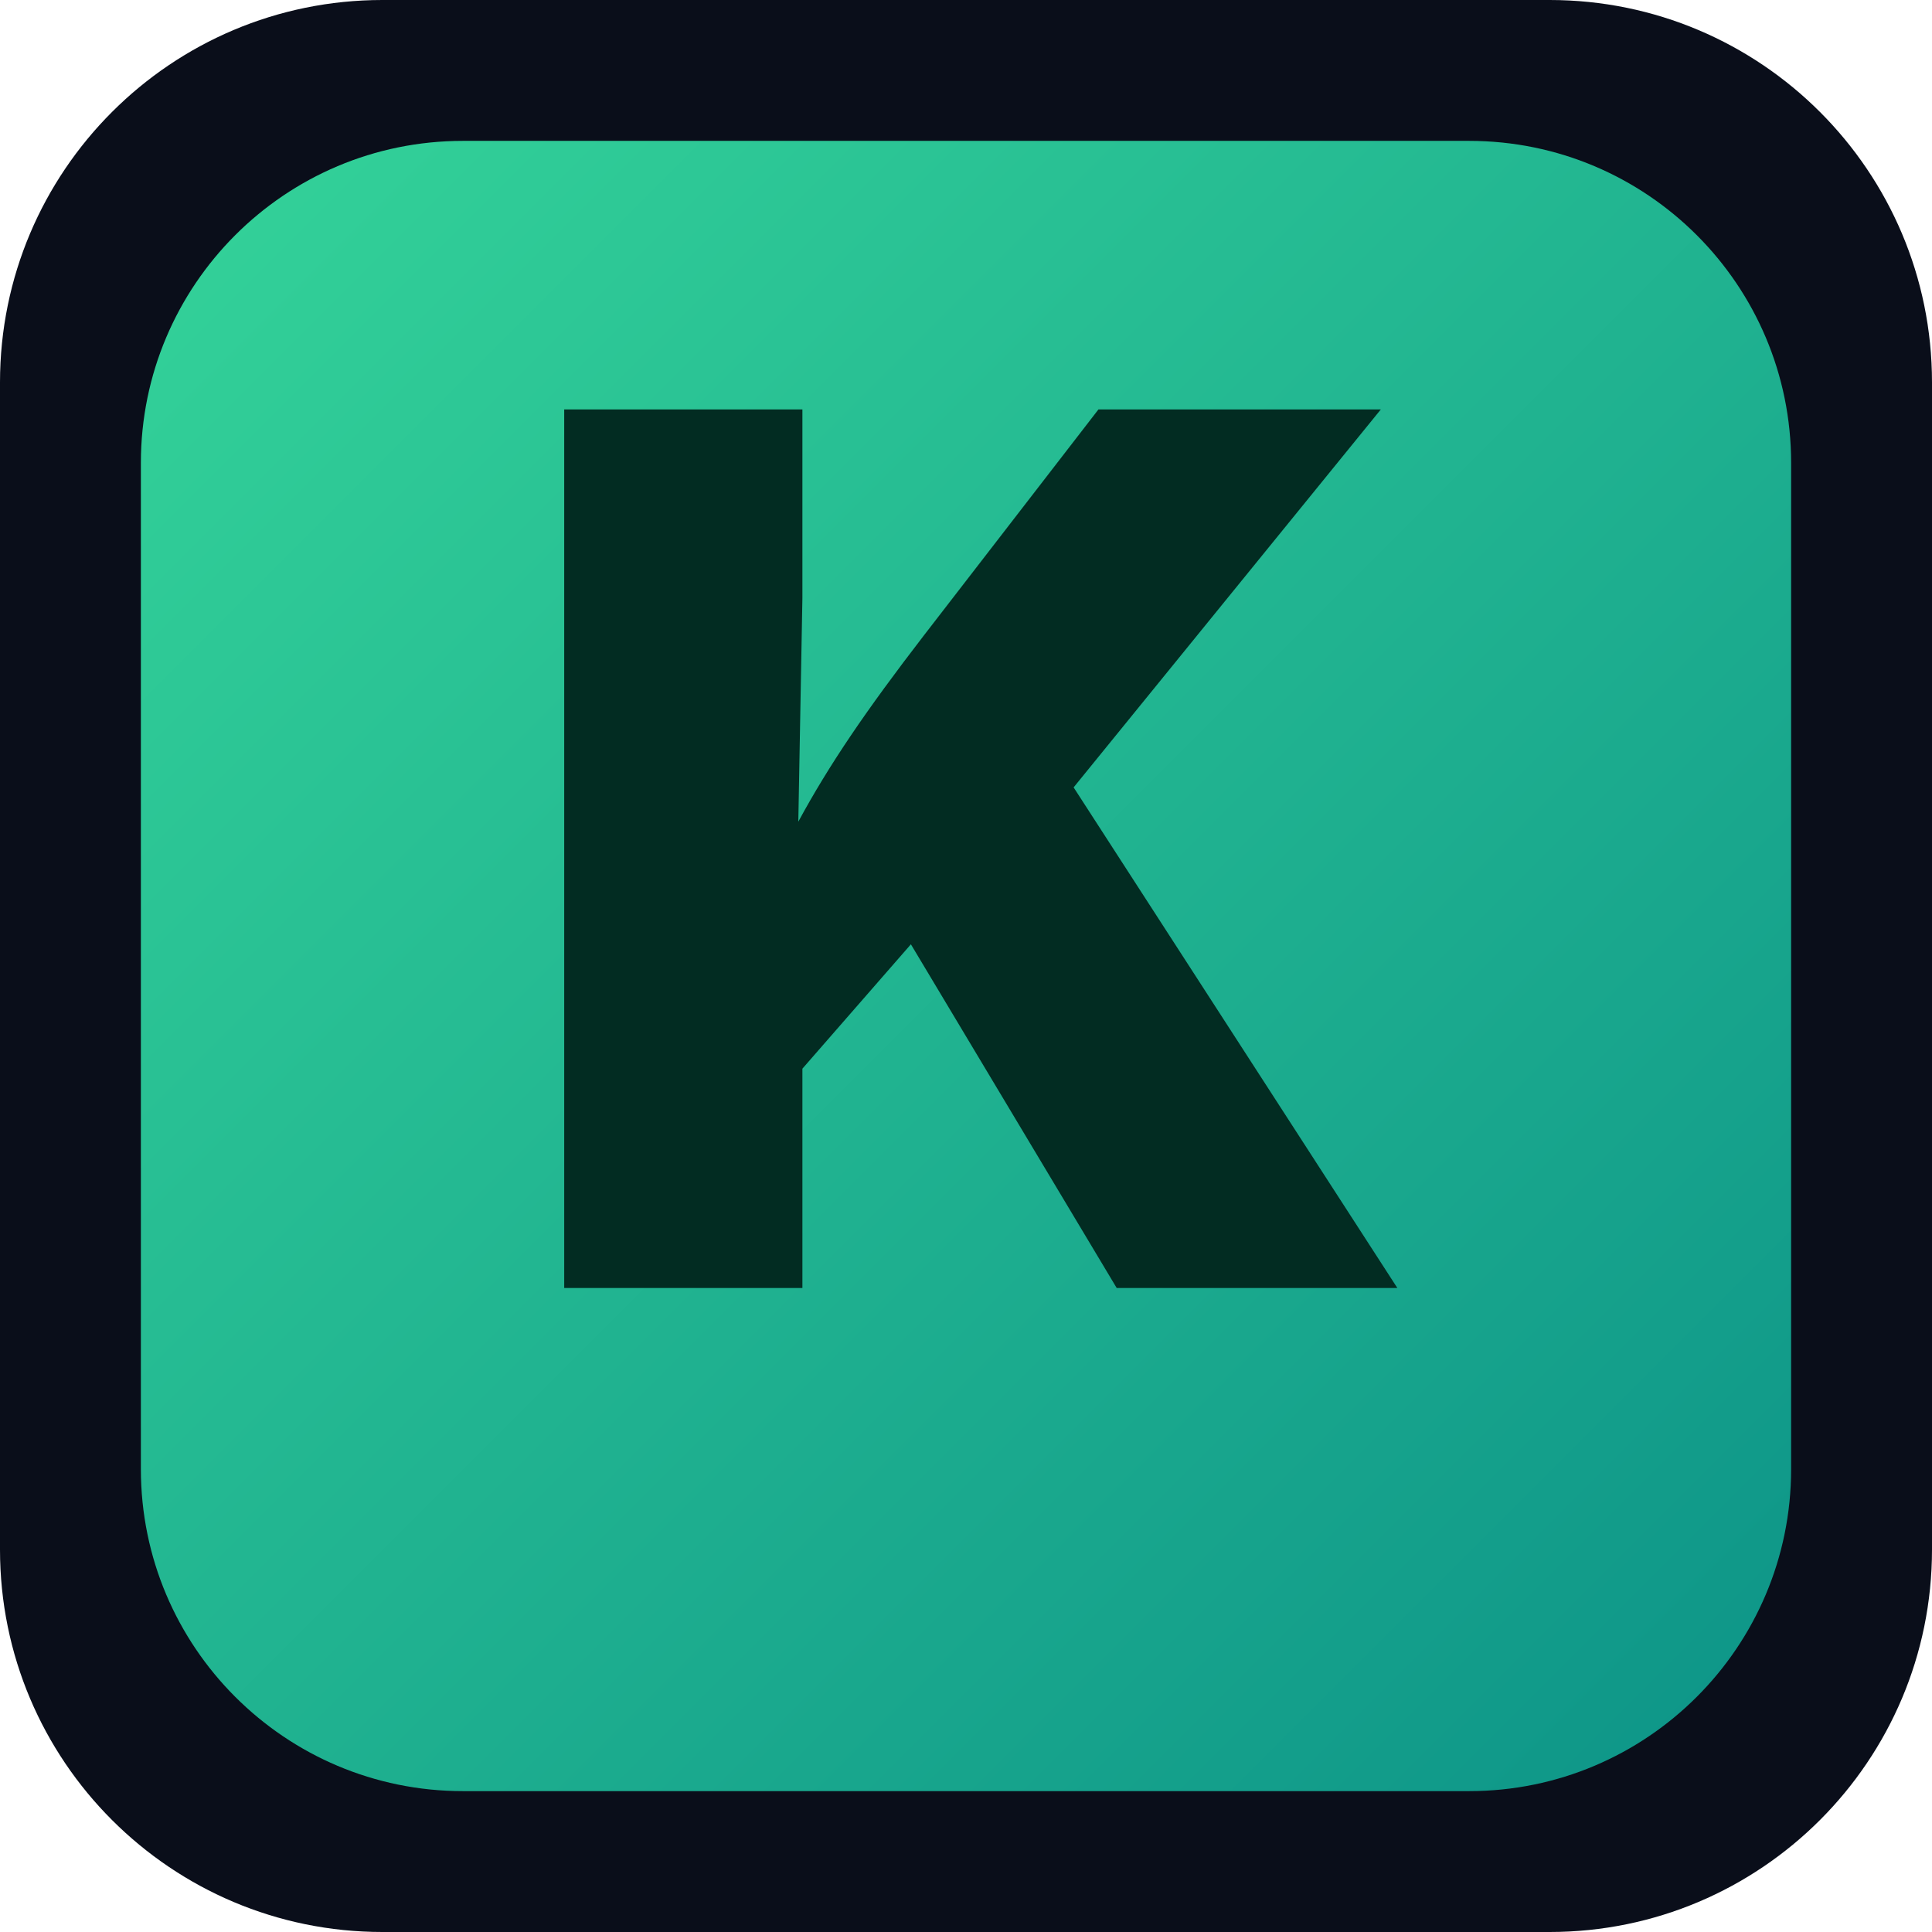
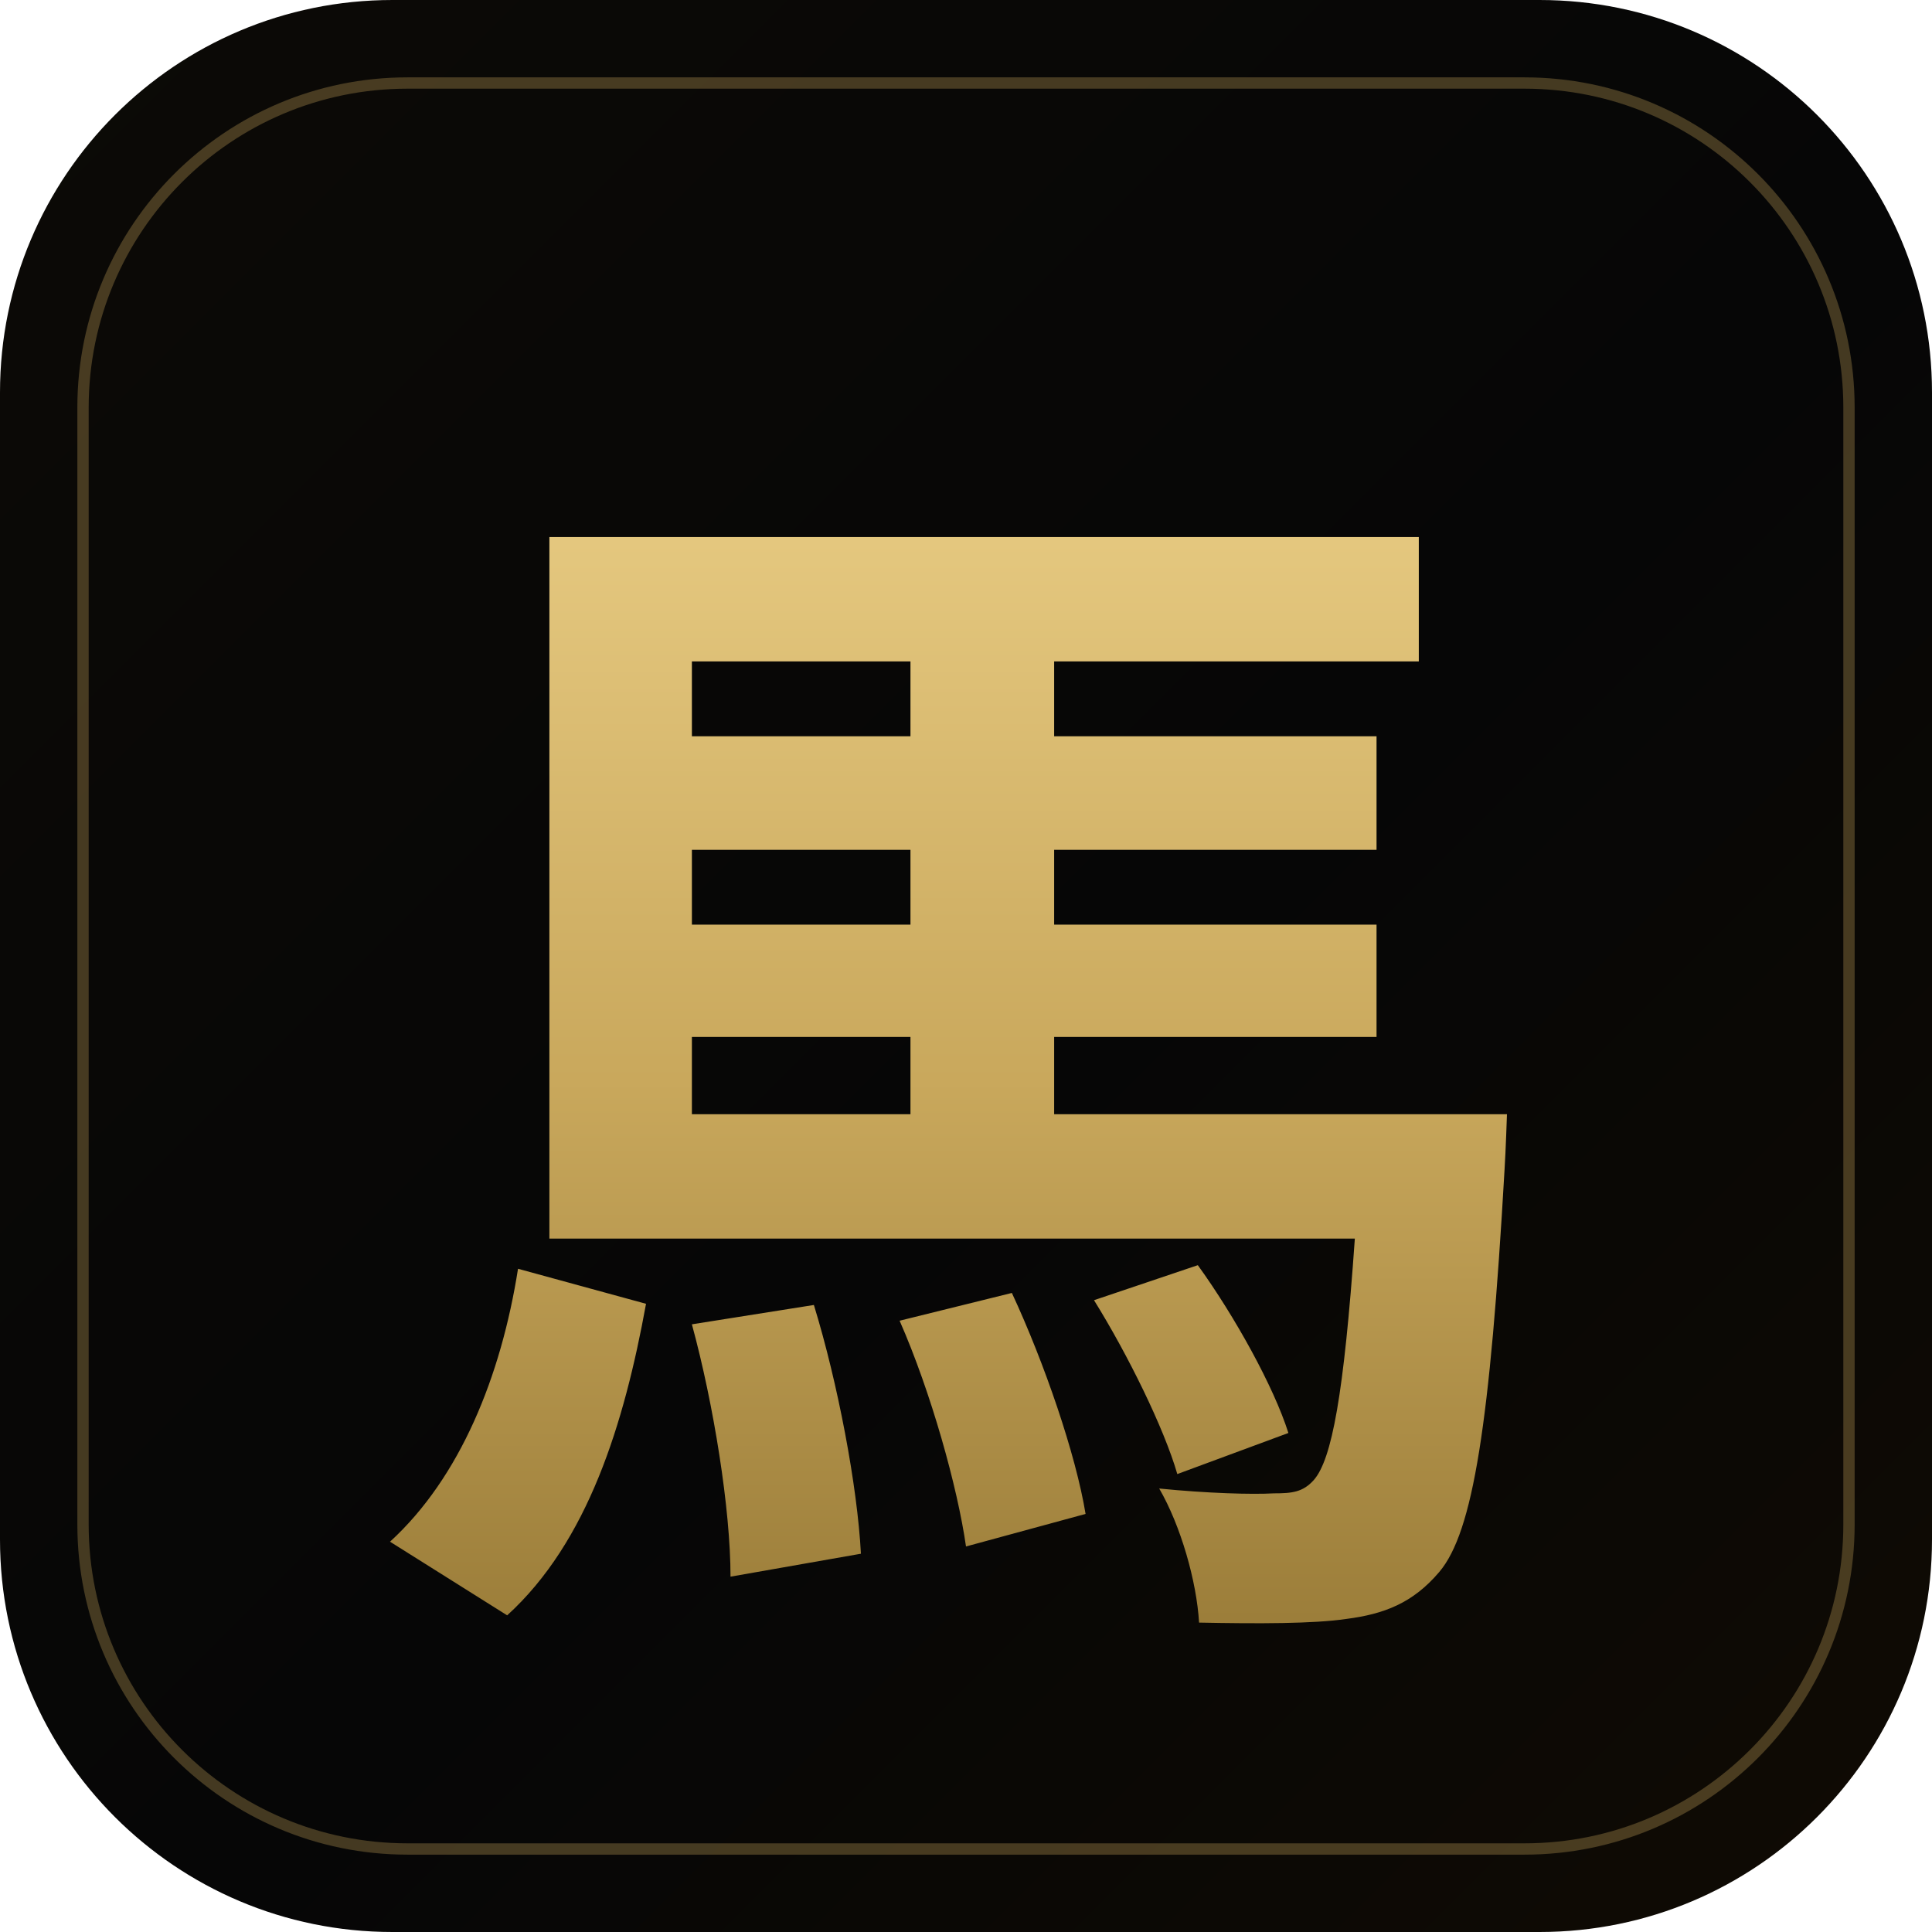
- <svg xmlns="http://www.w3.org/2000/svg" viewBox="0 0 192 192">
+ <svg xmlns="http://www.w3.org/2000/svg" viewBox="0 0 512 512">
  <defs>
-     <linearGradient id="g" x1="0" y1="0" x2="1" y2="1">
-       <stop offset="0%" stop-color="#34d399" />
-       <stop offset="100%" stop-color="#0d9488" />
+     <linearGradient id="bg" x1="0" y1="0" x2="1" y2="1">
+       <stop offset="0%" stop-color="#0c0a06" />
+       <stop offset="55%" stop-color="#060606" />
+       <stop offset="100%" stop-color="#100b04" />
+     </linearGradient>
+     <linearGradient id="gold" x1="0" y1="0" x2="0" y2="1">
+       <stop offset="0%" stop-color="#E4C77E" />
+       <stop offset="50%" stop-color="#C9A85C" />
+       <stop offset="100%" stop-color="#9C7E3A" />
    </linearGradient>
  </defs>
-   <rect width="192" height="192" rx="38" fill="#0a0e1a" />
-   <rect x="14" y="14" width="164" height="164" rx="32" fill="url(#g)" />
-   <text x="96" y="128" text-anchor="middle" font-family="system-ui, -apple-system, sans-serif" font-weight="900" font-size="120" fill="#022c22">K</text>
+   <rect width="512" height="512" rx="104" fill="url(#bg)" />
+   <rect x="22" y="22" width="468" height="468" rx="86" fill="none" stroke="#C9A85C" stroke-opacity="0.32" stroke-width="3" />
+   <text x="256" y="262" text-anchor="middle" dominant-baseline="central" font-family="'Yu Mincho','Hiragino Mincho ProN','Noto Serif JP',serif" font-weight="600" font-size="320" fill="url(#gold)">馬</text>
</svg>
